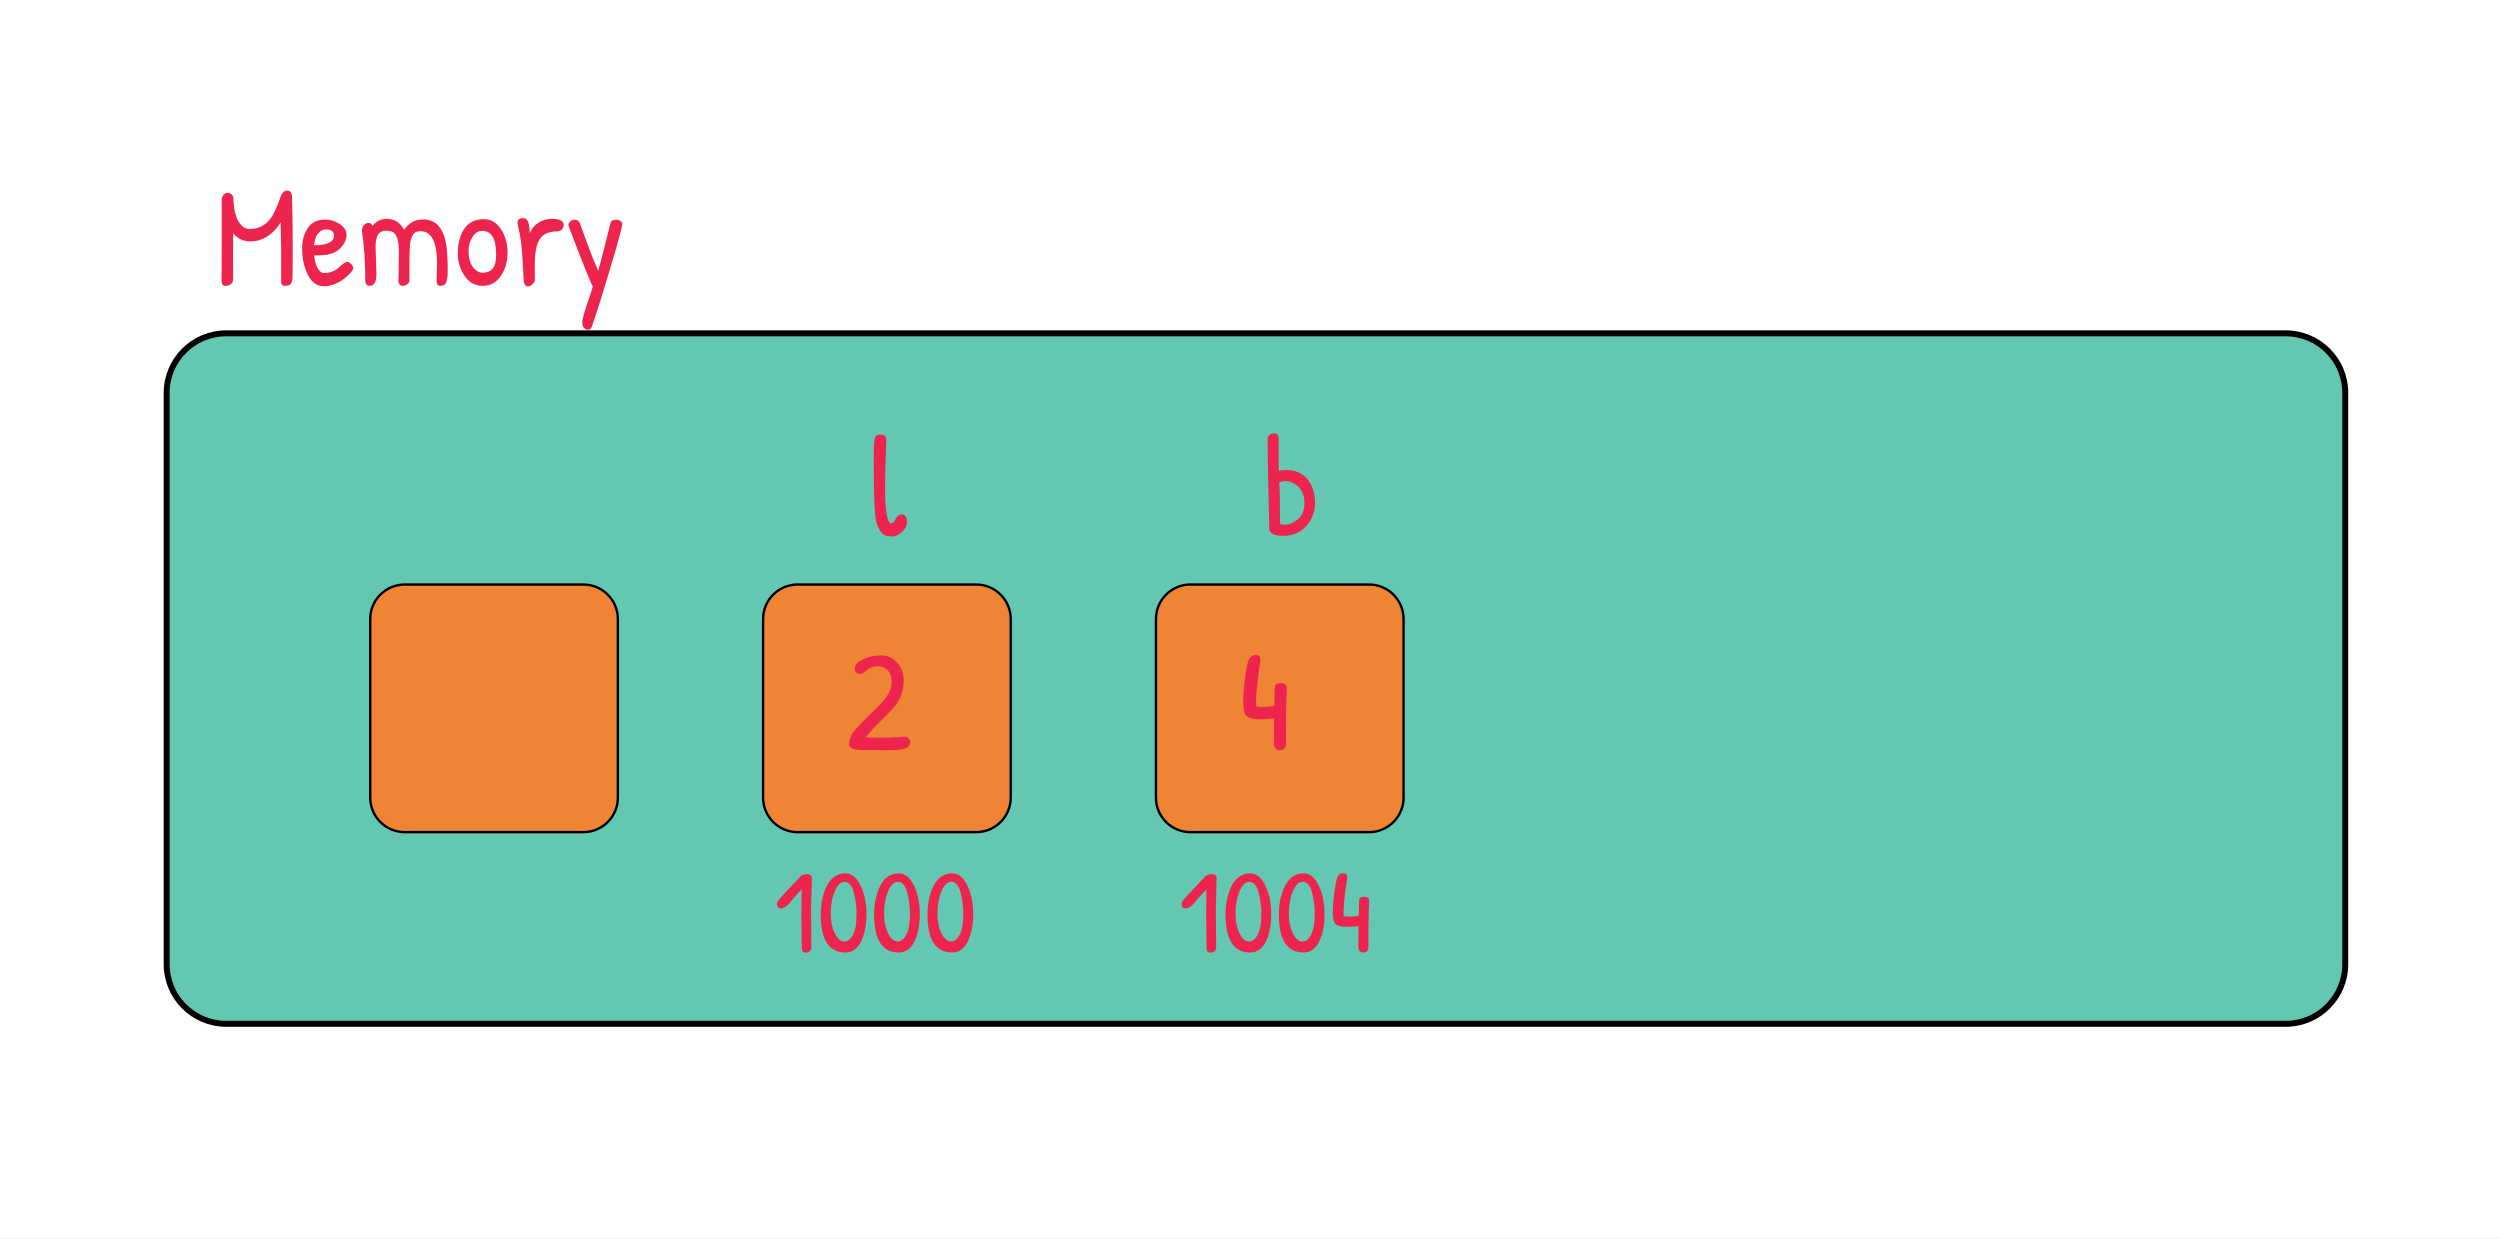
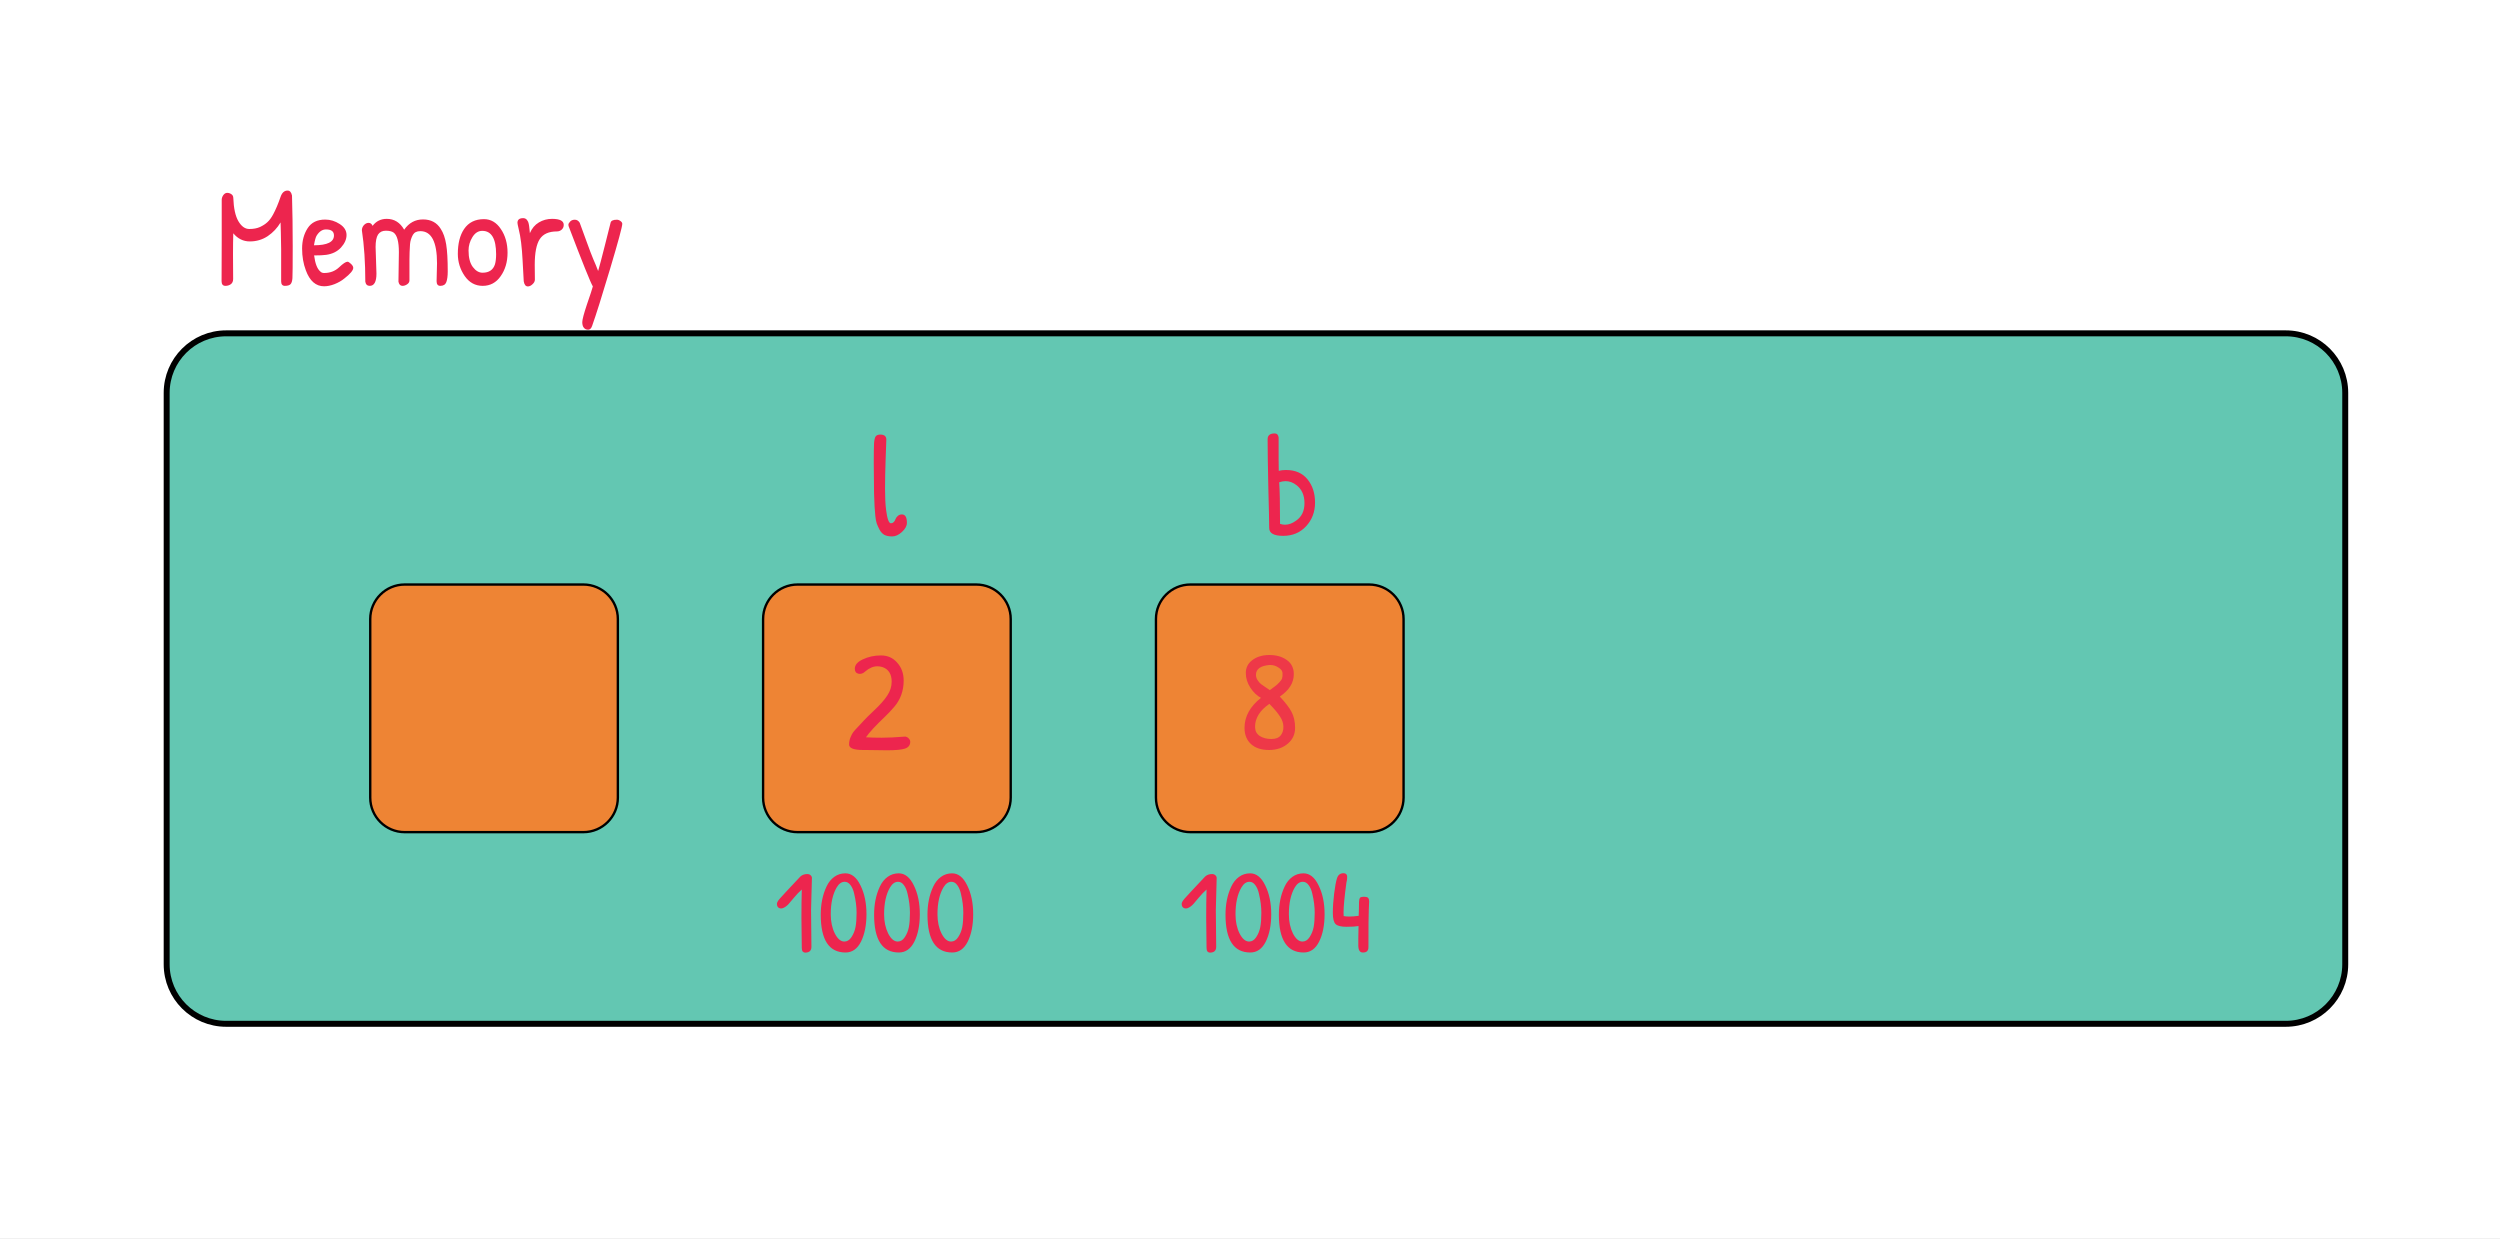
<svg xmlns="http://www.w3.org/2000/svg" width="210" height="104" viewBox="0 0 210 104" fill="none">
  <rect width="210" height="104" fill="white" />
  <rect x="14" y="28" width="183" height="58" rx="5" fill="#63C7B2" stroke="black" stroke-width="0.5" />
  <rect x="31.1" y="49.1" width="20.8" height="20.8" rx="2.9" fill="#EE8434" stroke="black" stroke-width="0.2" />
  <rect x="64.1" y="49.1" width="20.8" height="20.8" rx="2.9" fill="#EE8434" stroke="black" stroke-width="0.2" />
  <rect x="97.1" y="49.1" width="20.8" height="20.8" rx="2.9" fill="#EE8434" stroke="black" stroke-width="0.2" />
  <path d="M24.156 16.008C24.348 16.008 24.472 16.148 24.528 16.428C24.568 17.732 24.588 19.156 24.588 20.7C24.588 22.236 24.58 23.124 24.564 23.364C24.548 23.604 24.496 23.772 24.408 23.868C24.32 23.964 24.16 24.012 23.928 24.012C23.72 24.012 23.616 23.884 23.616 23.628V20.916C23.616 20.476 23.608 20.024 23.592 19.56C23.576 19.096 23.568 18.804 23.568 18.684C23.296 19.148 22.936 19.532 22.488 19.836C22.04 20.132 21.54 20.28 20.988 20.28C20.436 20.28 19.972 20.052 19.596 19.596C19.58 20.084 19.572 20.664 19.572 21.336C19.572 22 19.576 22.7 19.584 23.436C19.584 23.636 19.516 23.784 19.38 23.88C19.252 23.968 19.104 24.012 18.936 24.012C18.72 24.012 18.612 23.88 18.612 23.616C18.62 22.896 18.624 21.756 18.624 20.196V16.788C18.624 16.652 18.668 16.52 18.756 16.392C18.852 16.264 18.96 16.2 19.08 16.2C19.208 16.2 19.324 16.236 19.428 16.308C19.532 16.372 19.588 16.472 19.596 16.608C19.628 17.496 19.772 18.156 20.028 18.588C20.284 19.02 20.588 19.236 20.94 19.236C21.292 19.236 21.592 19.18 21.84 19.068C22.096 18.948 22.304 18.812 22.464 18.66C22.632 18.508 22.792 18.292 22.944 18.012C23.16 17.612 23.368 17.12 23.568 16.536C23.688 16.184 23.884 16.008 24.156 16.008ZM27.321 18.444C27.745 18.444 28.149 18.568 28.533 18.816C28.917 19.064 29.109 19.372 29.109 19.74C29.109 20.1 28.953 20.452 28.641 20.796C28.329 21.132 27.913 21.336 27.393 21.408C27.169 21.44 26.833 21.456 26.385 21.456C26.473 22.136 26.645 22.584 26.901 22.8C26.981 22.888 27.089 22.932 27.225 22.932C27.721 22.932 28.137 22.776 28.473 22.464C28.809 22.144 29.049 21.984 29.193 21.984C29.257 21.984 29.353 22.044 29.481 22.164C29.609 22.284 29.673 22.396 29.673 22.5C29.673 22.708 29.421 23.008 28.917 23.4C28.693 23.584 28.421 23.74 28.101 23.868C27.789 23.988 27.497 24.048 27.225 24.048C26.529 24.048 26.017 23.6 25.689 22.704C25.481 22.152 25.377 21.544 25.377 20.88C25.377 20.216 25.533 19.644 25.845 19.164C26.157 18.684 26.649 18.444 27.321 18.444ZM27.381 19.272C27.077 19.272 26.817 19.444 26.601 19.788C26.521 19.908 26.445 20.18 26.373 20.604C27.493 20.604 28.053 20.328 28.053 19.776C28.053 19.44 27.829 19.272 27.381 19.272ZM31.058 24.012C30.85 24.012 30.726 23.896 30.686 23.664C30.686 22.048 30.59 20.608 30.398 19.344C30.398 19.184 30.454 19.04 30.566 18.912C30.686 18.784 30.818 18.72 30.962 18.72C31.114 18.72 31.226 18.804 31.298 18.972C31.594 18.58 31.99 18.384 32.486 18.384C33.118 18.384 33.606 18.688 33.95 19.296C34.35 18.72 34.878 18.432 35.534 18.432C36.198 18.432 36.694 18.696 37.022 19.224C37.238 19.552 37.39 19.984 37.478 20.52C37.566 21.056 37.61 21.816 37.61 22.8C37.61 23.184 37.57 23.484 37.49 23.7C37.41 23.908 37.242 24.012 36.986 24.012C36.778 24.012 36.674 23.88 36.674 23.616L36.71 22.116C36.71 20.316 36.242 19.416 35.306 19.416C35.01 19.416 34.802 19.52 34.682 19.728C34.546 19.976 34.466 20.236 34.442 20.508C34.41 20.988 34.394 21.424 34.394 21.816V23.556C34.394 23.684 34.33 23.792 34.202 23.88C34.074 23.968 33.942 24.012 33.806 24.012C33.63 24.012 33.518 23.896 33.47 23.664L33.506 21.18C33.506 20.3 33.358 19.752 33.062 19.536C32.918 19.432 32.698 19.38 32.402 19.38C32.114 19.38 31.898 19.488 31.754 19.704C31.618 19.92 31.55 20.268 31.55 20.748L31.622 22.98C31.622 23.668 31.434 24.012 31.058 24.012ZM40.654 18.408C41.23 18.408 41.702 18.684 42.07 19.236C42.446 19.788 42.634 20.452 42.634 21.228C42.634 21.996 42.442 22.652 42.058 23.196C41.682 23.74 41.178 24.012 40.546 24.012C39.922 24.012 39.418 23.736 39.034 23.184C38.65 22.624 38.458 22.004 38.458 21.324C38.458 20.452 38.634 19.756 38.986 19.236C39.362 18.684 39.918 18.408 40.654 18.408ZM40.51 19.392C40.174 19.392 39.898 19.568 39.682 19.92C39.466 20.272 39.358 20.644 39.358 21.036C39.358 21.644 39.478 22.108 39.718 22.428C39.958 22.748 40.23 22.908 40.534 22.908C41.078 22.908 41.426 22.672 41.578 22.2C41.642 21.976 41.674 21.696 41.674 21.36C41.674 20.048 41.286 19.392 40.51 19.392ZM44.918 22.248L44.93 23.484C44.93 23.628 44.862 23.76 44.726 23.88C44.598 24 44.47 24.06 44.342 24.06C44.158 24.06 44.042 23.916 43.994 23.628C43.986 23.564 43.954 22.98 43.898 21.876C43.842 20.764 43.734 19.892 43.574 19.26C43.502 18.956 43.466 18.776 43.466 18.72C43.466 18.456 43.626 18.324 43.946 18.324C44.082 18.324 44.19 18.376 44.27 18.48C44.35 18.584 44.398 18.692 44.414 18.804C44.438 18.908 44.458 19.052 44.474 19.236C44.49 19.42 44.502 19.536 44.51 19.584C44.678 19.184 44.93 18.884 45.266 18.684C45.602 18.484 45.97 18.384 46.37 18.384C47.026 18.384 47.354 18.552 47.354 18.888C47.354 19.056 47.294 19.192 47.174 19.296C47.062 19.392 46.93 19.44 46.778 19.44C46.098 19.44 45.618 19.656 45.338 20.088C45.058 20.52 44.918 21.24 44.918 22.248ZM51.815 18.456C51.919 18.456 52.019 18.492 52.115 18.564C52.219 18.636 52.271 18.716 52.271 18.804C52.271 19.036 51.931 20.292 51.251 22.572C50.571 24.852 50.067 26.452 49.739 27.372C49.667 27.588 49.555 27.696 49.403 27.696C49.251 27.696 49.131 27.64 49.043 27.528C48.955 27.424 48.911 27.268 48.911 27.06C48.911 26.852 49.043 26.352 49.307 25.56C49.579 24.776 49.743 24.276 49.799 24.06C49.599 23.724 48.923 22.044 47.771 19.02C47.755 18.98 47.747 18.928 47.747 18.864C47.747 18.8 47.795 18.716 47.891 18.612C47.987 18.508 48.119 18.456 48.287 18.456C48.455 18.456 48.591 18.54 48.695 18.708C48.807 18.996 48.991 19.5 49.247 20.22C49.503 20.932 49.699 21.448 49.835 21.768C49.979 22.088 50.115 22.42 50.243 22.764C50.355 22.388 50.547 21.66 50.819 20.58C51.091 19.492 51.247 18.872 51.287 18.72C51.319 18.544 51.495 18.456 51.815 18.456Z" fill="#ED254E" />
  <path d="M74.516 63.024L72.752 63C72.672 63 72.592 63 72.512 63C71.72 63 71.324 62.848 71.324 62.544C71.324 62.328 71.364 62.124 71.444 61.932C71.524 61.74 71.6 61.596 71.672 61.5C71.744 61.404 71.888 61.244 72.104 61.02C72.32 60.796 72.476 60.628 72.572 60.516C72.668 60.404 72.956 60.12 73.436 59.664C73.924 59.208 74.288 58.796 74.528 58.428C74.776 58.06 74.9 57.672 74.9 57.264C74.9 56.632 74.648 56.224 74.144 56.04C74 55.992 73.852 55.968 73.7 55.968C73.356 55.968 73.012 56.116 72.668 56.412C72.532 56.54 72.388 56.604 72.236 56.604C72.188 56.604 72.144 56.6 72.104 56.592C71.904 56.544 71.804 56.404 71.804 56.172C71.804 55.86 72.024 55.6 72.464 55.392C72.936 55.168 73.448 55.056 74 55.056C74.56 55.056 75.016 55.26 75.368 55.668C75.728 56.068 75.908 56.568 75.908 57.168C75.908 58.024 75.644 58.76 75.116 59.376C74.868 59.664 74.616 59.932 74.36 60.18C73.552 60.948 73.012 61.532 72.74 61.932C73.1 61.956 73.544 61.968 74.072 61.968C74.608 61.968 75.268 61.936 76.052 61.872C76.172 61.896 76.268 61.952 76.34 62.04C76.42 62.12 76.46 62.212 76.46 62.316C76.46 62.588 76.316 62.776 76.028 62.88C75.74 62.976 75.236 63.024 74.516 63.024Z" fill="#ED254E" />
-   <path d="M107.024 60.348C106.736 60.396 106.328 60.42 105.8 60.42C105.272 60.42 104.912 60.332 104.72 60.156C104.528 59.98 104.432 59.6 104.432 59.016C104.432 58.424 104.476 57.776 104.564 57.072C104.652 56.368 104.748 55.852 104.852 55.524C104.964 55.188 105.18 55.02 105.5 55.02C105.716 55.02 105.84 55.112 105.872 55.296C105.872 55.344 105.872 55.42 105.872 55.524C105.872 55.628 105.848 55.776 105.8 55.968C105.608 57.376 105.512 58.38 105.512 58.98C105.512 59.124 105.516 59.244 105.524 59.34C105.668 59.372 105.86 59.388 106.1 59.388C106.348 59.388 106.66 59.364 107.036 59.316C107.052 59.148 107.06 58.924 107.06 58.644C107.06 58.356 107.064 58.116 107.072 57.924C107.08 57.732 107.108 57.596 107.156 57.516C107.204 57.436 107.34 57.396 107.564 57.396C107.796 57.396 107.94 57.436 107.996 57.516C108.06 57.596 108.092 57.708 108.092 57.852C108.092 57.988 108.08 58.28 108.056 58.728C108.032 59.168 108.02 60.416 108.02 62.472C108.02 62.832 107.844 63.012 107.492 63.012C107.476 63.012 107.46 63.012 107.444 63.012C107.148 63.012 107 62.768 107 62.28V61.62L107.024 60.348Z" fill="#ED254E" />
+   <path opacity="0.8" d="M106.628 55.02C107.212 55.02 107.7 55.16 108.092 55.44C108.484 55.72 108.68 56.116 108.68 56.628C108.68 57.356 108.288 57.984 107.504 58.512C107.96 59 108.284 59.42 108.476 59.772C108.684 60.156 108.788 60.612 108.788 61.14C108.788 61.668 108.592 62.104 108.2 62.448C107.776 62.816 107.244 63 106.604 63C105.964 63 105.464 62.84 105.104 62.52C104.728 62.184 104.54 61.724 104.54 61.14C104.54 60.188 105 59.348 105.92 58.62C105.576 58.436 105.28 58.152 105.032 57.768C104.776 57.376 104.648 56.964 104.648 56.532C104.648 56.092 104.824 55.736 105.176 55.464C105.56 55.168 106.044 55.02 106.628 55.02ZM105.5 56.688C105.5 56.848 105.548 57 105.644 57.144C105.74 57.288 105.836 57.396 105.932 57.468C106.028 57.54 106.16 57.632 106.328 57.744C106.496 57.856 106.608 57.932 106.664 57.972C106.92 57.78 107.092 57.652 107.18 57.588C107.268 57.516 107.368 57.42 107.48 57.3C107.6 57.172 107.672 57.064 107.696 56.976C107.728 56.88 107.74 56.74 107.732 56.556C107.732 56.372 107.62 56.212 107.396 56.076C107.18 55.932 106.952 55.86 106.712 55.86C106.688 55.86 106.664 55.86 106.64 55.86C105.88 55.924 105.5 56.2 105.5 56.688ZM105.428 60.996C105.428 61.036 105.428 61.072 105.428 61.104C105.436 61.416 105.568 61.656 105.824 61.824C106.088 61.992 106.412 62.076 106.796 62.076C107.156 62.076 107.416 61.976 107.576 61.776C107.736 61.576 107.812 61.332 107.804 61.044C107.804 60.756 107.708 60.468 107.516 60.18C107.332 59.892 107.036 59.54 106.628 59.124C106.22 59.404 105.916 59.708 105.716 60.036C105.524 60.364 105.428 60.684 105.428 60.996Z" fill="#ED254E" />
  <path d="M73.42 37.236C73.444 36.932 73.492 36.736 73.564 36.648C73.644 36.552 73.768 36.504 73.936 36.504C74.28 36.504 74.452 36.644 74.452 36.924C74.452 37.14 74.432 37.704 74.392 38.616C74.36 39.528 74.344 40.344 74.344 41.064C74.344 41.784 74.372 42.364 74.428 42.804C74.524 43.572 74.66 43.956 74.836 43.956C75.012 43.956 75.144 43.832 75.232 43.584C75.272 43.488 75.336 43.404 75.424 43.332C75.512 43.252 75.624 43.212 75.76 43.212C76.04 43.212 76.18 43.448 76.18 43.92C76.18 44.176 76.04 44.432 75.76 44.688C75.488 44.936 75.216 45.06 74.944 45.06C74.672 45.06 74.452 45.016 74.284 44.928C74.124 44.832 73.992 44.692 73.888 44.508C73.792 44.324 73.712 44.148 73.648 43.98C73.592 43.804 73.552 43.592 73.528 43.344C73.48 42.944 73.444 42.304 73.42 41.424C73.404 40.536 73.396 39.692 73.396 38.892C73.396 38.084 73.404 37.532 73.42 37.236Z" fill="#ED254E" />
  <path d="M106.48 36.888C106.48 36.568 106.68 36.408 107.08 36.408C107.264 36.408 107.372 36.52 107.404 36.744V38.544C107.404 38.88 107.408 39.216 107.416 39.552C107.576 39.504 107.78 39.48 108.028 39.48C108.804 39.48 109.404 39.74 109.828 40.26C110.252 40.78 110.464 41.432 110.464 42.216C110.464 43 110.212 43.664 109.708 44.208C109.212 44.744 108.572 45.012 107.788 45.012C107.004 45.012 106.612 44.792 106.612 44.352C106.612 43.904 106.588 42.776 106.54 40.968C106.5 39.152 106.48 37.792 106.48 36.888ZM108.904 40.752C108.616 40.528 108.312 40.416 107.992 40.416C107.816 40.416 107.636 40.448 107.452 40.512C107.5 41.168 107.524 42.332 107.524 44.004C107.66 44.052 107.8 44.076 107.944 44.076C108.256 44.076 108.568 43.96 108.88 43.728C109.344 43.408 109.576 42.92 109.576 42.264C109.576 41.6 109.352 41.096 108.904 40.752Z" fill="#ED254E" />
  <path d="M68.16 79.53C68.16 79.857 67.983 80.02 67.63 80.02C67.557 80.02 67.49 79.99 67.43 79.93C67.377 79.863 67.35 79.763 67.35 79.63L67.32 77.09C67.32 76.25 67.33 75.46 67.35 74.72C67.123 74.92 66.903 75.15 66.69 75.41C66.477 75.67 66.33 75.843 66.25 75.93C66.177 76.017 66.077 76.103 65.95 76.19C65.83 76.27 65.717 76.31 65.61 76.31C65.503 76.31 65.417 76.273 65.35 76.2C65.29 76.127 65.26 76.037 65.26 75.93C65.26 75.823 65.337 75.68 65.49 75.5C65.65 75.313 66.23 74.69 67.23 73.63C67.383 73.49 67.577 73.42 67.81 73.42C67.923 73.42 68.017 73.453 68.09 73.52C68.163 73.587 68.2 73.663 68.2 73.75L68.13 76.44L68.16 79.53ZM68.943 76.84C68.943 75.947 69.103 75.16 69.423 74.48C69.583 74.133 69.799 73.86 70.073 73.66C70.346 73.46 70.659 73.36 71.013 73.36C71.533 73.36 71.956 73.7 72.283 74.38C72.616 75.053 72.783 75.857 72.783 76.79C72.783 77.717 72.629 78.487 72.323 79.1C72.016 79.707 71.583 80.01 71.023 80.01C69.636 80.01 68.943 78.953 68.943 76.84ZM70.923 79.09C71.163 79.09 71.363 78.967 71.523 78.72C71.689 78.467 71.803 78.187 71.863 77.88C71.923 77.567 71.953 77.163 71.953 76.67C71.953 76.17 71.886 75.64 71.753 75.08C71.686 74.773 71.583 74.53 71.443 74.35C71.309 74.163 71.146 74.07 70.953 74.07C70.693 74.07 70.469 74.227 70.283 74.54C69.95 75.107 69.783 75.86 69.783 76.8C69.783 77.413 69.896 77.95 70.123 78.41C70.356 78.863 70.623 79.09 70.923 79.09ZM73.425 76.84C73.425 75.947 73.585 75.16 73.905 74.48C74.065 74.133 74.282 73.86 74.555 73.66C74.829 73.46 75.142 73.36 75.495 73.36C76.015 73.36 76.439 73.7 76.765 74.38C77.099 75.053 77.265 75.857 77.265 76.79C77.265 77.717 77.112 78.487 76.805 79.1C76.499 79.707 76.065 80.01 75.505 80.01C74.119 80.01 73.425 78.953 73.425 76.84ZM75.405 79.09C75.645 79.09 75.845 78.967 76.005 78.72C76.172 78.467 76.285 78.187 76.345 77.88C76.405 77.567 76.435 77.163 76.435 76.67C76.435 76.17 76.369 75.64 76.235 75.08C76.169 74.773 76.065 74.53 75.925 74.35C75.792 74.163 75.629 74.07 75.435 74.07C75.175 74.07 74.952 74.227 74.765 74.54C74.432 75.107 74.265 75.86 74.265 76.8C74.265 77.413 74.379 77.95 74.605 78.41C74.839 78.863 75.105 79.09 75.405 79.09ZM77.908 76.84C77.908 75.947 78.068 75.16 78.388 74.48C78.548 74.133 78.764 73.86 79.038 73.66C79.311 73.46 79.624 73.36 79.978 73.36C80.498 73.36 80.921 73.7 81.248 74.38C81.581 75.053 81.748 75.857 81.748 76.79C81.748 77.717 81.594 78.487 81.288 79.1C80.981 79.707 80.548 80.01 79.988 80.01C78.601 80.01 77.908 78.953 77.908 76.84ZM79.888 79.09C80.128 79.09 80.328 78.967 80.488 78.72C80.654 78.467 80.768 78.187 80.828 77.88C80.888 77.567 80.918 77.163 80.918 76.67C80.918 76.17 80.851 75.64 80.718 75.08C80.651 74.773 80.548 74.53 80.408 74.35C80.274 74.163 80.111 74.07 79.918 74.07C79.658 74.07 79.434 74.227 79.248 74.54C78.914 75.107 78.748 75.86 78.748 76.8C78.748 77.413 78.861 77.95 79.088 78.41C79.321 78.863 79.588 79.09 79.888 79.09Z" fill="#ED254E" />
  <path d="M102.16 79.53C102.16 79.857 101.983 80.02 101.63 80.02C101.557 80.02 101.49 79.99 101.43 79.93C101.377 79.863 101.35 79.763 101.35 79.63L101.32 77.09C101.32 76.25 101.33 75.46 101.35 74.72C101.123 74.92 100.903 75.15 100.69 75.41C100.477 75.67 100.33 75.843 100.25 75.93C100.177 76.017 100.077 76.103 99.95 76.19C99.83 76.27 99.717 76.31 99.61 76.31C99.503 76.31 99.417 76.273 99.35 76.2C99.29 76.127 99.26 76.037 99.26 75.93C99.26 75.823 99.337 75.68 99.49 75.5C99.65 75.313 100.23 74.69 101.23 73.63C101.383 73.49 101.577 73.42 101.81 73.42C101.923 73.42 102.017 73.453 102.09 73.52C102.163 73.587 102.2 73.663 102.2 73.75L102.13 76.44L102.16 79.53ZM102.943 76.84C102.943 75.947 103.103 75.16 103.423 74.48C103.583 74.133 103.799 73.86 104.073 73.66C104.346 73.46 104.659 73.36 105.013 73.36C105.533 73.36 105.956 73.7 106.283 74.38C106.616 75.053 106.783 75.857 106.783 76.79C106.783 77.717 106.629 78.487 106.323 79.1C106.016 79.707 105.583 80.01 105.023 80.01C103.636 80.01 102.943 78.953 102.943 76.84ZM104.923 79.09C105.163 79.09 105.363 78.967 105.523 78.72C105.689 78.467 105.803 78.187 105.863 77.88C105.923 77.567 105.953 77.163 105.953 76.67C105.953 76.17 105.886 75.64 105.753 75.08C105.686 74.773 105.583 74.53 105.443 74.35C105.309 74.163 105.146 74.07 104.953 74.07C104.693 74.07 104.469 74.227 104.283 74.54C103.949 75.107 103.783 75.86 103.783 76.8C103.783 77.413 103.896 77.95 104.123 78.41C104.356 78.863 104.623 79.09 104.923 79.09ZM107.425 76.84C107.425 75.947 107.585 75.16 107.905 74.48C108.065 74.133 108.282 73.86 108.555 73.66C108.829 73.46 109.142 73.36 109.495 73.36C110.015 73.36 110.439 73.7 110.765 74.38C111.099 75.053 111.265 75.857 111.265 76.79C111.265 77.717 111.112 78.487 110.805 79.1C110.499 79.707 110.065 80.01 109.505 80.01C108.119 80.01 107.425 78.953 107.425 76.84ZM109.405 79.09C109.645 79.09 109.845 78.967 110.005 78.72C110.172 78.467 110.285 78.187 110.345 77.88C110.405 77.567 110.435 77.163 110.435 76.67C110.435 76.17 110.369 75.64 110.235 75.08C110.169 74.773 110.065 74.53 109.925 74.35C109.792 74.163 109.629 74.07 109.435 74.07C109.175 74.07 108.952 74.227 108.765 74.54C108.432 75.107 108.265 75.86 108.265 76.8C108.265 77.413 108.379 77.95 108.605 78.41C108.839 78.863 109.105 79.09 109.405 79.09ZM114.118 77.79C113.878 77.83 113.538 77.85 113.098 77.85C112.658 77.85 112.358 77.777 112.198 77.63C112.038 77.483 111.958 77.167 111.958 76.68C111.958 76.187 111.994 75.647 112.068 75.06C112.141 74.473 112.221 74.043 112.308 73.77C112.401 73.49 112.581 73.35 112.848 73.35C113.028 73.35 113.131 73.427 113.158 73.58C113.158 73.62 113.158 73.683 113.158 73.77C113.158 73.857 113.138 73.98 113.098 74.14C112.938 75.313 112.858 76.15 112.858 76.65C112.858 76.77 112.861 76.87 112.868 76.95C112.988 76.977 113.148 76.99 113.348 76.99C113.554 76.99 113.814 76.97 114.128 76.93C114.141 76.79 114.148 76.603 114.148 76.37C114.148 76.13 114.151 75.93 114.158 75.77C114.164 75.61 114.188 75.497 114.228 75.43C114.268 75.363 114.381 75.33 114.568 75.33C114.761 75.33 114.881 75.363 114.928 75.43C114.981 75.497 115.008 75.59 115.008 75.71C115.008 75.823 114.998 76.067 114.978 76.44C114.958 76.807 114.948 77.847 114.948 79.56C114.948 79.86 114.801 80.01 114.508 80.01C114.494 80.01 114.481 80.01 114.468 80.01C114.221 80.01 114.098 79.807 114.098 79.4V78.85L114.118 77.79Z" fill="#ED254E" />
</svg>
